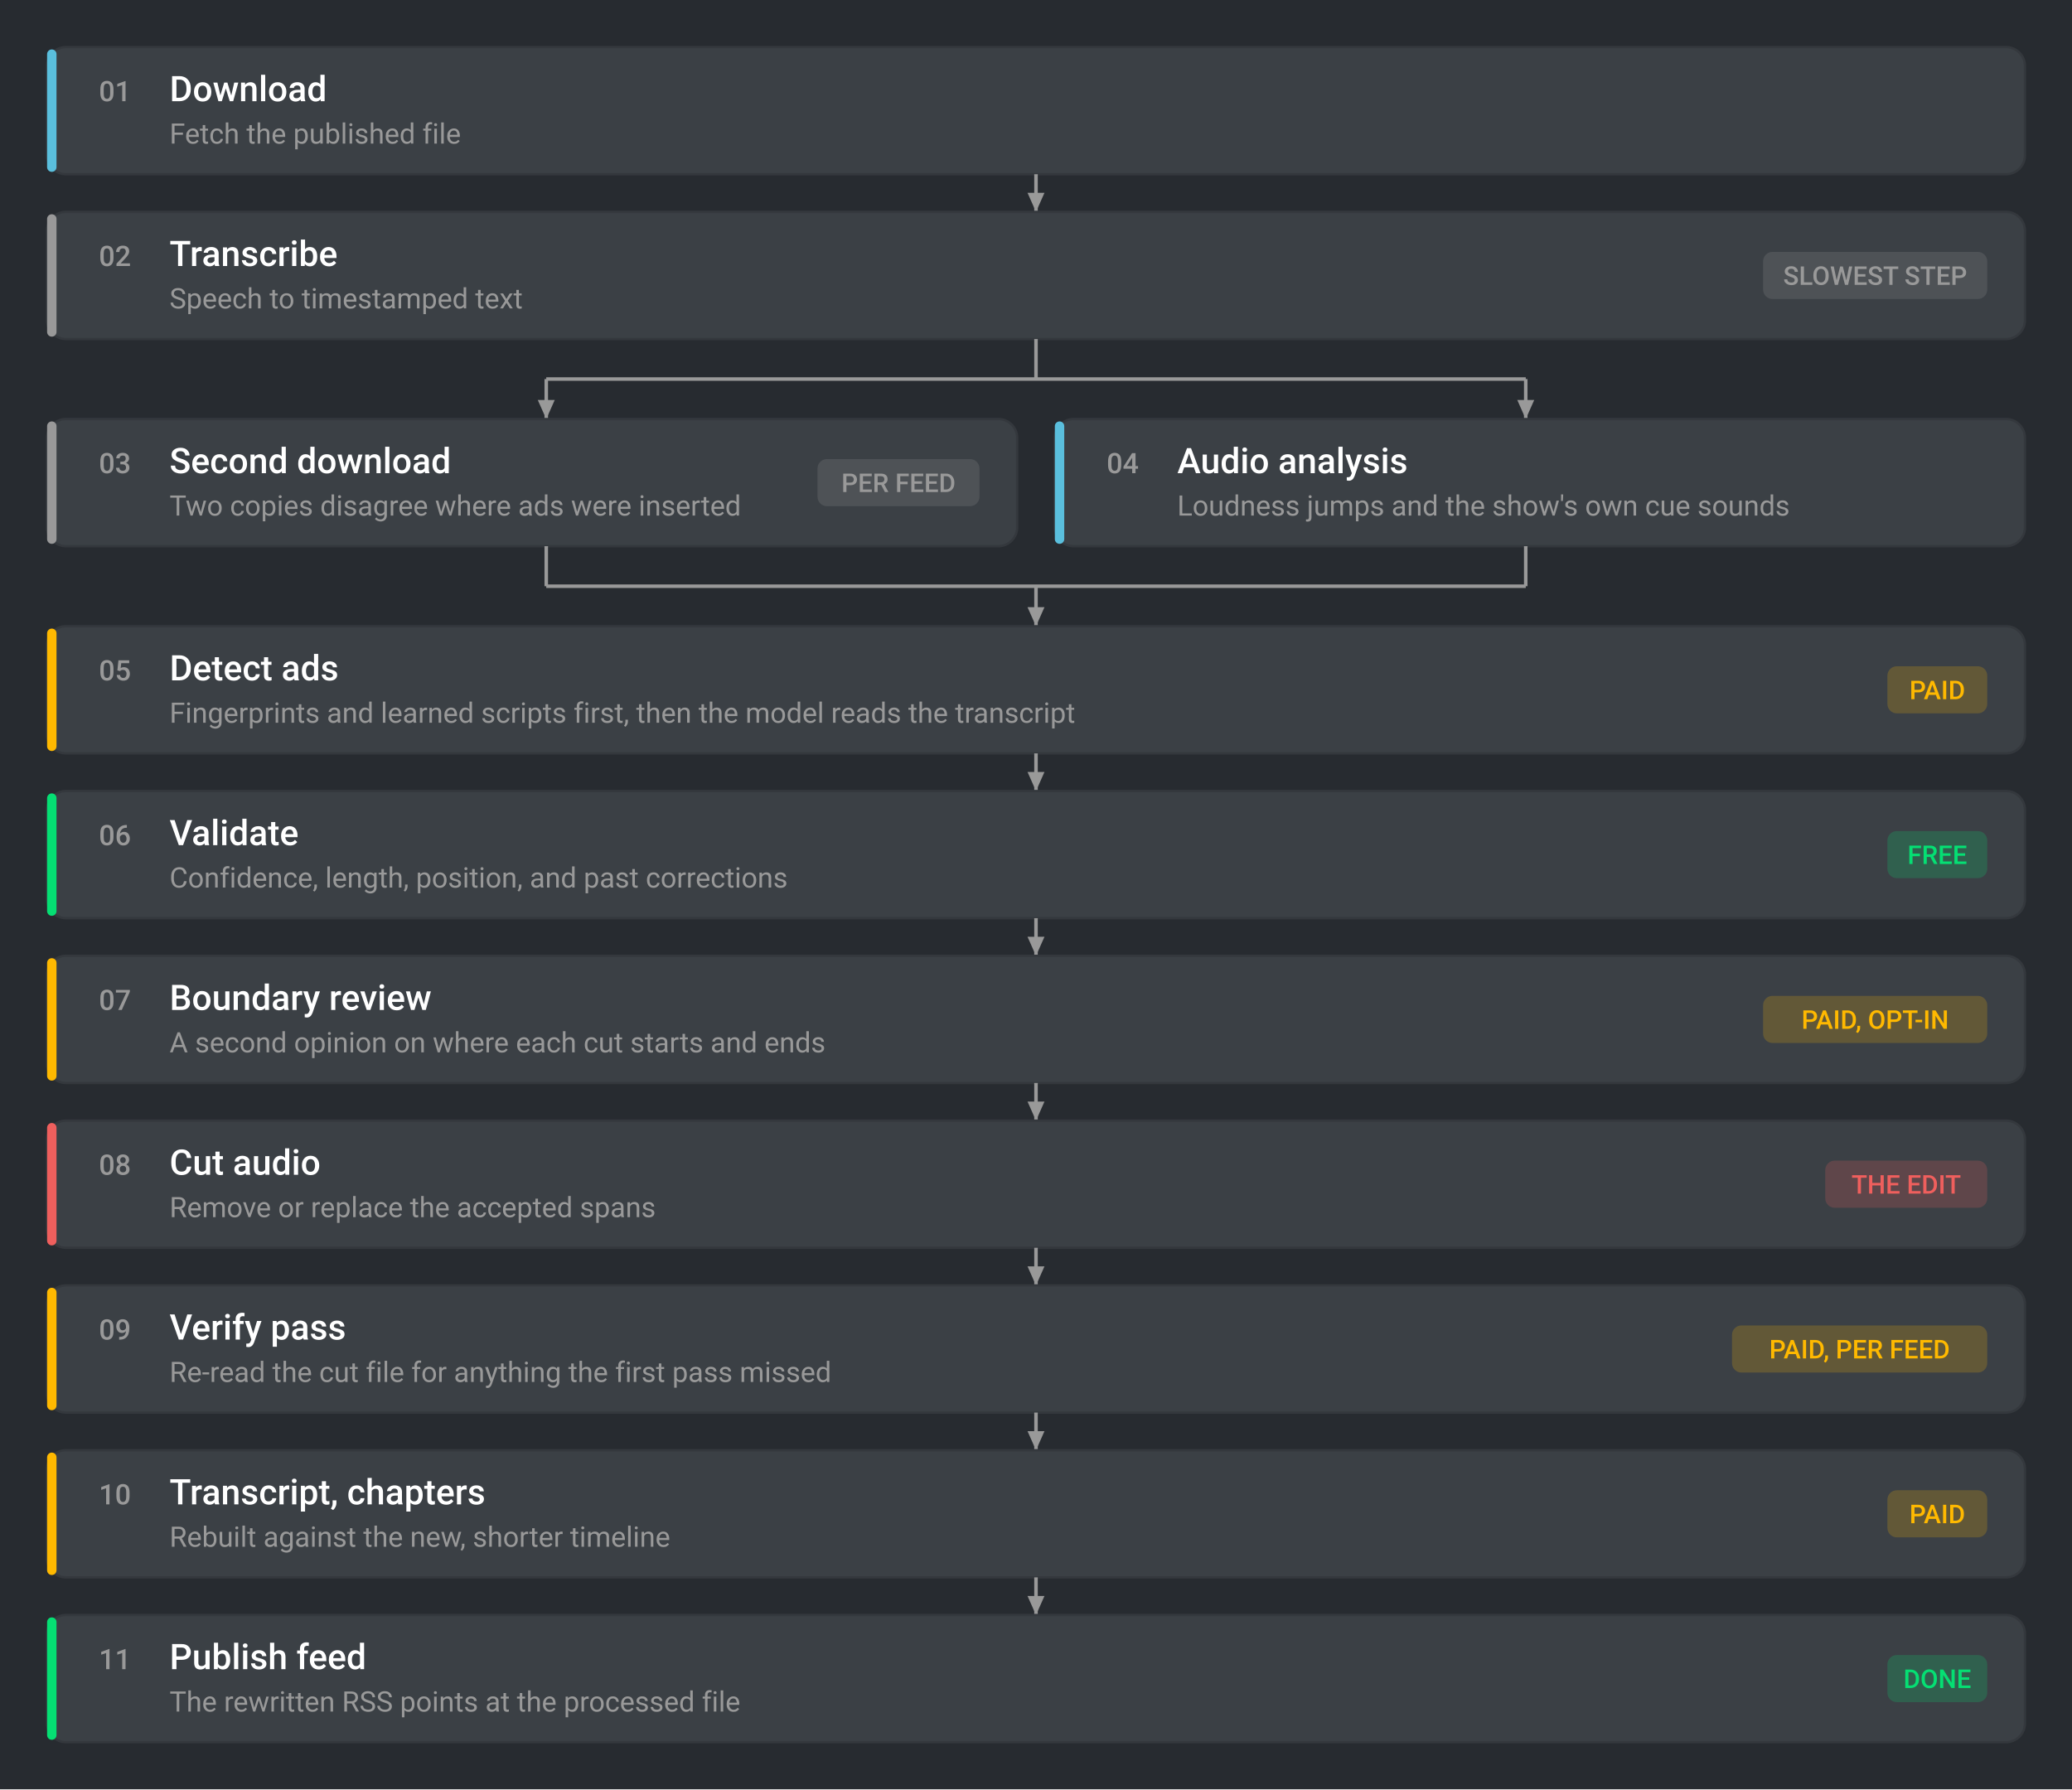
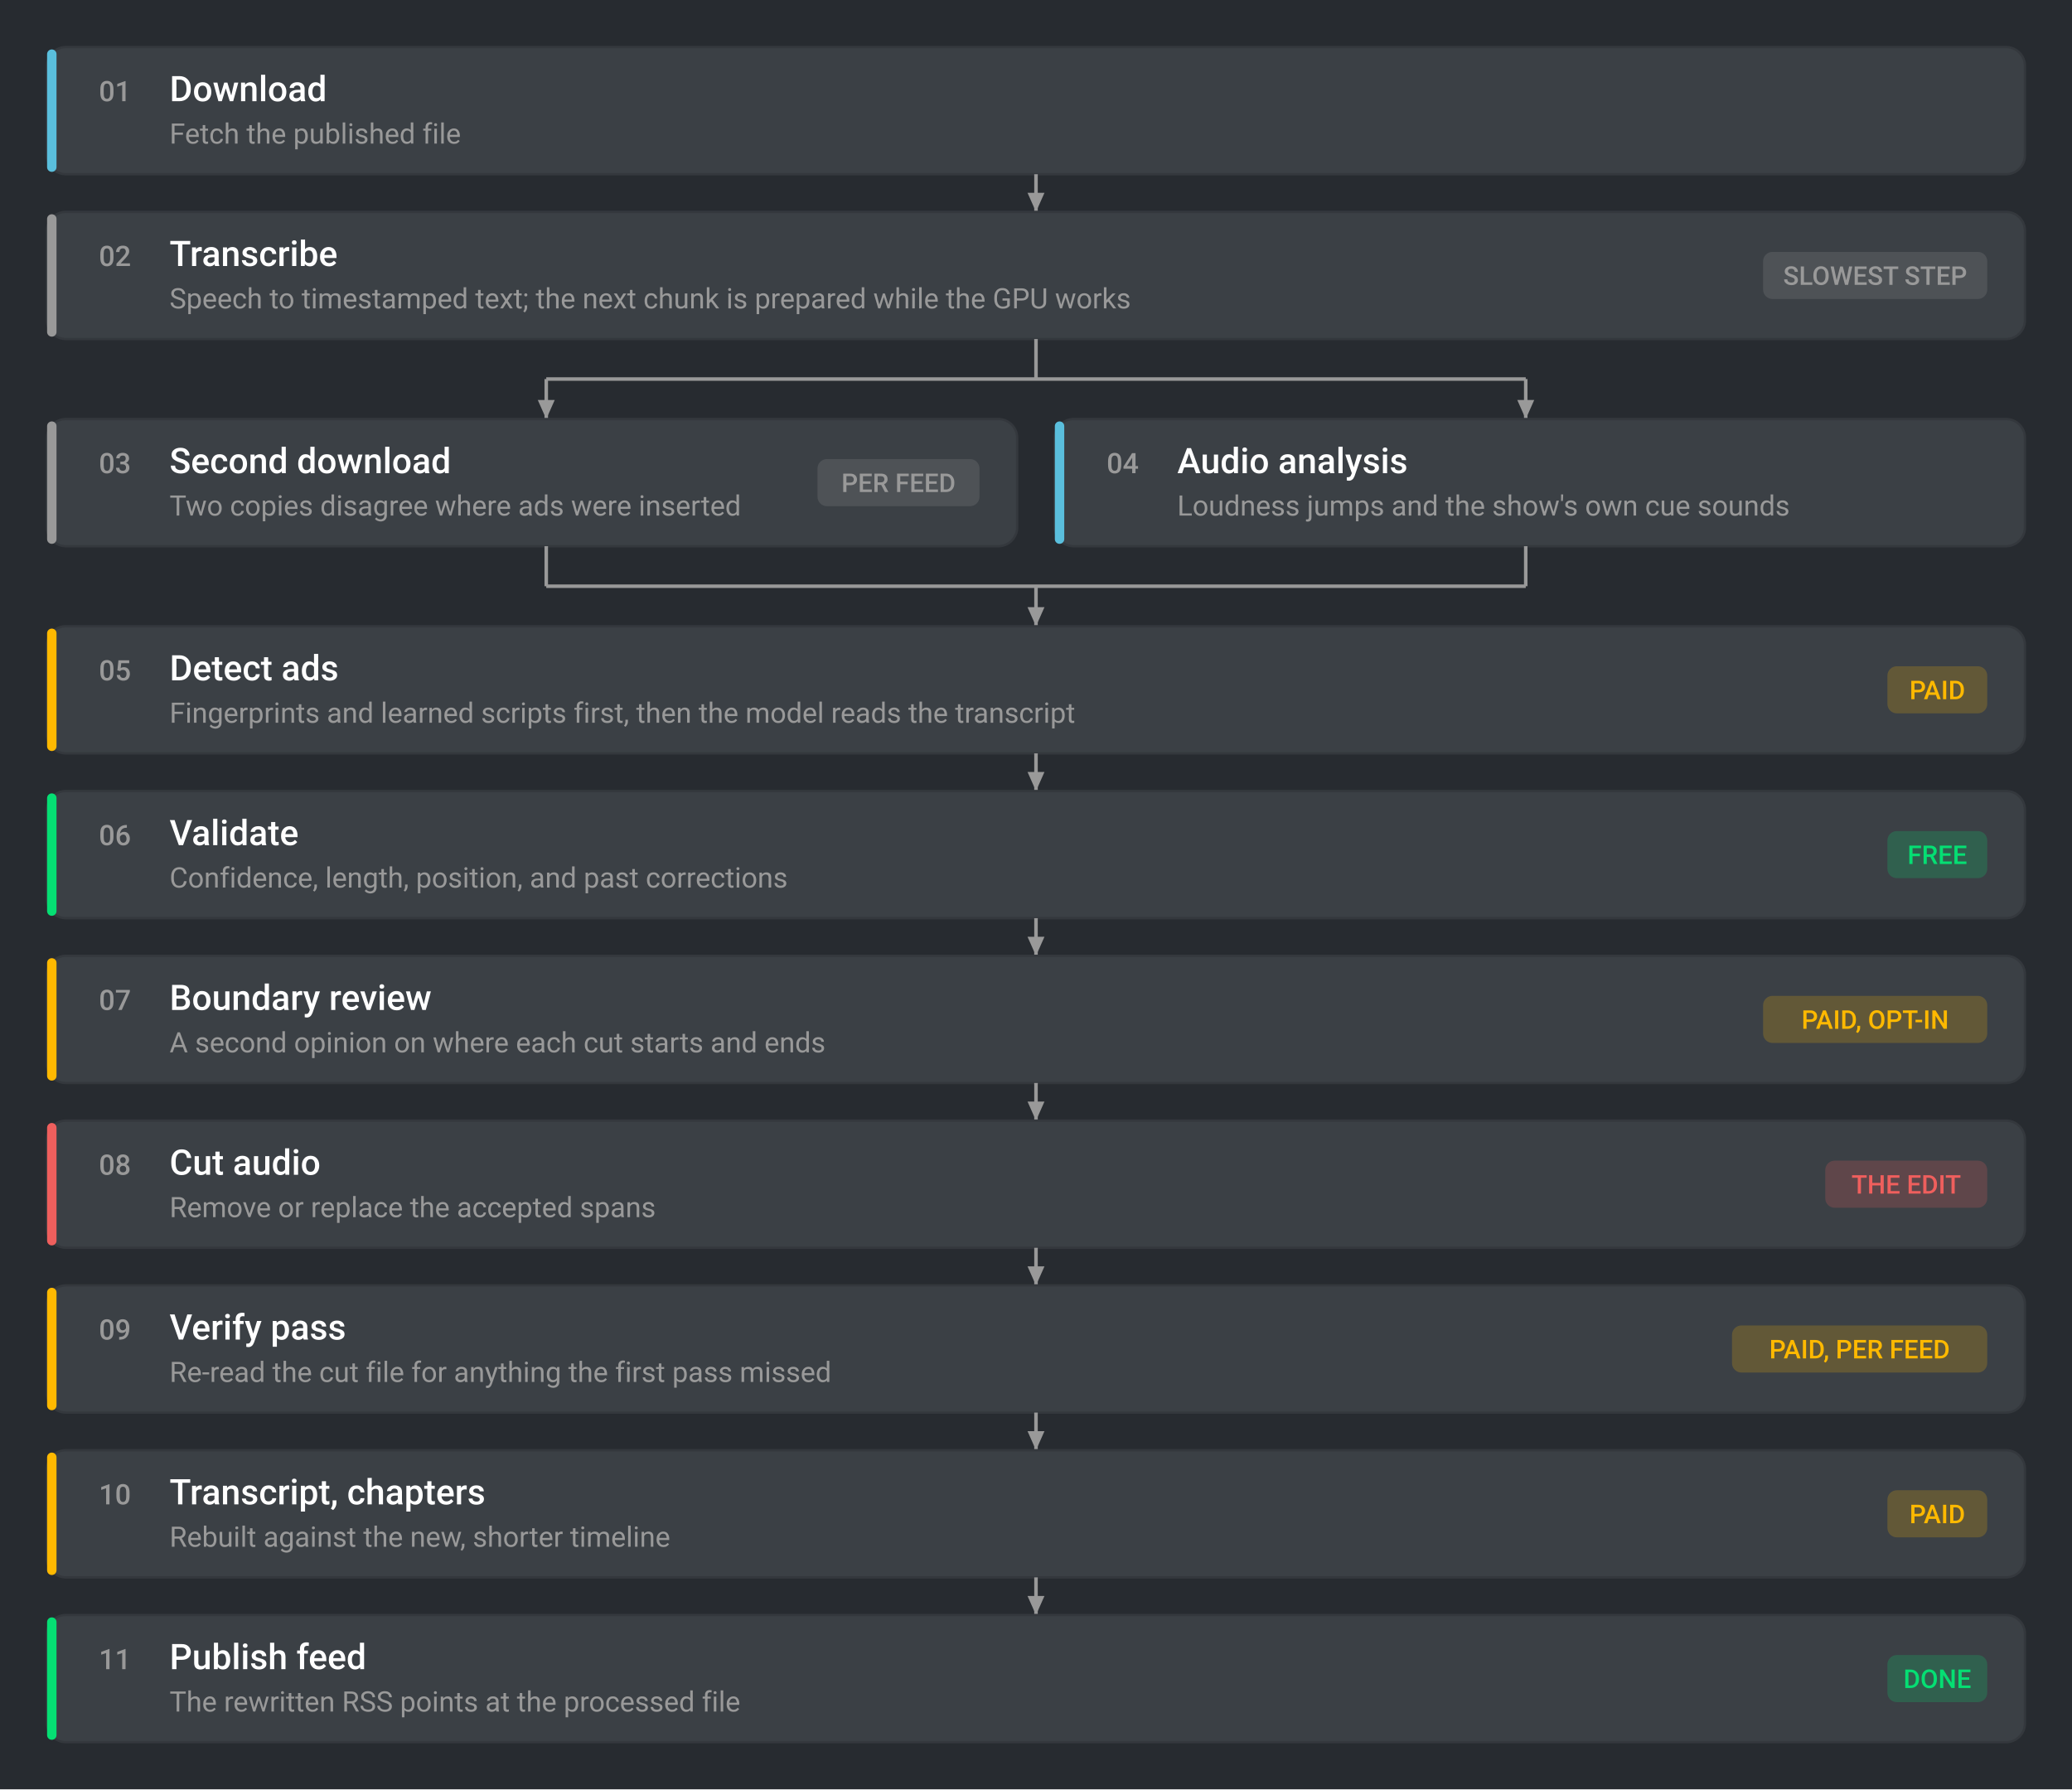
<svg xmlns="http://www.w3.org/2000/svg" viewBox="0 0 880 760" width="880" height="760" role="img" aria-label="The standard processing pipeline">
  <defs>
    <marker id="ar" viewBox="0 0 10 10" refX="9" refY="5" markerWidth="6" markerHeight="6" orient="auto-start-reverse">
      <path d="M 0 1 L 9 5 L 0 9 z" fill="#999999" />
    </marker>
    <marker id="arp" viewBox="0 0 10 10" refX="9" refY="5" markerWidth="6" markerHeight="6" orient="auto-start-reverse">
      <path d="M 0 1 L 9 5 L 0 9 z" fill="#5ABFDD" />
    </marker>
    <pattern id="hatch" width="7" height="7" patternTransform="rotate(45)" patternUnits="userSpaceOnUse">
      <line x1="0" y1="0" x2="0" y2="7" stroke="#EF5F5D" stroke-width="2" opacity="0.28" />
    </pattern>
    <pattern id="hatchq" width="7" height="7" patternTransform="rotate(45)" patternUnits="userSpaceOnUse">
      <line x1="0" y1="0" x2="0" y2="7" stroke="#999999" stroke-width="2" opacity="0.20" />
    </pattern>
  </defs>
  <rect width="880" height="760" fill="#272B30" />
  <rect x="20" y="20" width="840" height="54" rx="8" fill="#3B4045" stroke="#34383D" stroke-width="1" />
  <rect x="20" y="21" width="4" height="52" rx="2" fill="#5ABFDD" />
  <text x="42" y="43" font-family="Roboto, -apple-system, BlinkMacSystemFont, 'Segoe UI', sans-serif" font-size="12" font-weight="500" fill="#999999" text-anchor="start">01</text>
  <text x="72" y="43" font-family="Roboto, -apple-system, BlinkMacSystemFont, 'Segoe UI', sans-serif" font-size="15" font-weight="500" fill="#FFFFFF" text-anchor="start">Download</text>
  <text x="72" y="61" font-family="Roboto, -apple-system, BlinkMacSystemFont, 'Segoe UI', sans-serif" font-size="12" font-weight="400" fill="#999999" text-anchor="start">Fetch the published file</text>
  <path d="M 440 74 L 440 90" stroke="#999999" stroke-width="1.5" fill="none" marker-end="url(#ar)" />
  <rect x="20" y="90" width="840" height="54" rx="8" fill="#3B4045" stroke="#34383D" stroke-width="1" />
  <rect x="20" y="91" width="4" height="52" rx="2" fill="#999999" />
  <text x="42" y="113" font-family="Roboto, -apple-system, BlinkMacSystemFont, 'Segoe UI', sans-serif" font-size="12" font-weight="500" fill="#999999" text-anchor="start">02</text>
  <text x="72" y="113" font-family="Roboto, -apple-system, BlinkMacSystemFont, 'Segoe UI', sans-serif" font-size="15" font-weight="500" fill="#FFFFFF" text-anchor="start">Transcribe</text>
-   <text x="72" y="131" font-family="Roboto, -apple-system, BlinkMacSystemFont, 'Segoe UI', sans-serif" font-size="12" font-weight="400" fill="#999999" text-anchor="start">Speech to timestamped text</text>
+   <text x="72" y="131" font-family="Roboto, -apple-system, BlinkMacSystemFont, 'Segoe UI', sans-serif" font-size="12" font-weight="400" fill="#999999" text-anchor="start">Speech to timestamped text; the next chunk is prepared while the GPU works</text>
  <rect x="748.8" y="107" width="95.2" height="20" rx="4" fill="#4E5256" stroke="none" stroke-width="0" />
  <text x="796.4" y="121" font-family="Roboto, -apple-system, BlinkMacSystemFont, 'Segoe UI', sans-serif" font-size="11" font-weight="500" fill="#999999" text-anchor="middle">SLOWEST STEP</text>
  <path d="M 440 144 L 440 161.0 M 232 161.0 L 648 161.0 M 232 161.0 L 232 172 M 648 161.0 L 648 172" stroke="#999999" stroke-width="1.5" fill="none" />
  <path d="M 232 171 L 232 178" stroke="#999999" stroke-width="1.5" fill="none" marker-end="url(#ar)" />
  <path d="M 648 171 L 648 178" stroke="#999999" stroke-width="1.5" fill="none" marker-end="url(#ar)" />
  <rect x="20" y="178" width="412" height="54" rx="8" fill="#3B4045" stroke="#34383D" stroke-width="1" />
  <rect x="20" y="179" width="4" height="52" rx="2" fill="#999999" />
  <text x="42" y="201" font-family="Roboto, -apple-system, BlinkMacSystemFont, 'Segoe UI', sans-serif" font-size="12" font-weight="500" fill="#999999" text-anchor="start">03</text>
  <text x="72" y="201" font-family="Roboto, -apple-system, BlinkMacSystemFont, 'Segoe UI', sans-serif" font-size="15" font-weight="500" fill="#FFFFFF" text-anchor="start">Second download</text>
  <text x="72" y="219" font-family="Roboto, -apple-system, BlinkMacSystemFont, 'Segoe UI', sans-serif" font-size="12" font-weight="400" fill="#999999" text-anchor="start">Two copies disagree where ads were inserted</text>
  <rect x="347.2" y="195" width="68.8" height="20" rx="4" fill="#4E5256" stroke="none" stroke-width="0" />
  <text x="381.6" y="209" font-family="Roboto, -apple-system, BlinkMacSystemFont, 'Segoe UI', sans-serif" font-size="11" font-weight="500" fill="#999999" text-anchor="middle">PER FEED</text>
  <rect x="448" y="178" width="412" height="54" rx="8" fill="#3B4045" stroke="#34383D" stroke-width="1" />
  <rect x="448" y="179" width="4" height="52" rx="2" fill="#5ABFDD" />
  <text x="470" y="201" font-family="Roboto, -apple-system, BlinkMacSystemFont, 'Segoe UI', sans-serif" font-size="12" font-weight="500" fill="#999999" text-anchor="start">04</text>
  <text x="500" y="201" font-family="Roboto, -apple-system, BlinkMacSystemFont, 'Segoe UI', sans-serif" font-size="15" font-weight="500" fill="#FFFFFF" text-anchor="start">Audio analysis</text>
  <text x="500" y="219" font-family="Roboto, -apple-system, BlinkMacSystemFont, 'Segoe UI', sans-serif" font-size="12" font-weight="400" fill="#999999" text-anchor="start">Loudness jumps and the show's own cue sounds</text>
  <path d="M 232 232 L 232 249.0 M 648 232 L 648 249.0 M 232 249.0 L 648 249.0 M 440 249.0 L 440 260" stroke="#999999" stroke-width="1.5" fill="none" />
  <path d="M 440 259 L 440 266" stroke="#999999" stroke-width="1.5" fill="none" marker-end="url(#ar)" />
  <rect x="20" y="266" width="840" height="54" rx="8" fill="#3B4045" stroke="#34383D" stroke-width="1" />
  <rect x="20" y="267" width="4" height="52" rx="2" fill="#FFB900" />
  <text x="42" y="289" font-family="Roboto, -apple-system, BlinkMacSystemFont, 'Segoe UI', sans-serif" font-size="12" font-weight="500" fill="#999999" text-anchor="start">05</text>
  <text x="72" y="289" font-family="Roboto, -apple-system, BlinkMacSystemFont, 'Segoe UI', sans-serif" font-size="15" font-weight="500" fill="#FFFFFF" text-anchor="start">Detect ads</text>
  <text x="72" y="307" font-family="Roboto, -apple-system, BlinkMacSystemFont, 'Segoe UI', sans-serif" font-size="12" font-weight="400" fill="#999999" text-anchor="start">Fingerprints and learned scripts first, then the model reads the transcript</text>
  <rect x="801.6" y="283" width="42.4" height="20" rx="4" fill="#625837" stroke="none" stroke-width="0" />
  <text x="822.8" y="297" font-family="Roboto, -apple-system, BlinkMacSystemFont, 'Segoe UI', sans-serif" font-size="11" font-weight="500" fill="#FFB900" text-anchor="middle">PAID</text>
  <path d="M 440 320 L 440 336" stroke="#999999" stroke-width="1.5" fill="none" marker-end="url(#ar)" />
  <rect x="20" y="336" width="840" height="54" rx="8" fill="#3B4045" stroke="#34383D" stroke-width="1" />
  <rect x="20" y="337" width="4" height="52" rx="2" fill="#05DF73" />
  <text x="42" y="359" font-family="Roboto, -apple-system, BlinkMacSystemFont, 'Segoe UI', sans-serif" font-size="12" font-weight="500" fill="#999999" text-anchor="start">06</text>
  <text x="72" y="359" font-family="Roboto, -apple-system, BlinkMacSystemFont, 'Segoe UI', sans-serif" font-size="15" font-weight="500" fill="#FFFFFF" text-anchor="start">Validate</text>
  <text x="72" y="377" font-family="Roboto, -apple-system, BlinkMacSystemFont, 'Segoe UI', sans-serif" font-size="12" font-weight="400" fill="#999999" text-anchor="start">Confidence, length, position, and past corrections</text>
  <rect x="801.6" y="353" width="42.4" height="20" rx="4" fill="#30604E" stroke="none" stroke-width="0" />
  <text x="822.8" y="367" font-family="Roboto, -apple-system, BlinkMacSystemFont, 'Segoe UI', sans-serif" font-size="11" font-weight="500" fill="#05DF73" text-anchor="middle">FREE</text>
  <path d="M 440 390 L 440 406" stroke="#999999" stroke-width="1.5" fill="none" marker-end="url(#ar)" />
  <rect x="20" y="406" width="840" height="54" rx="8" fill="#3B4045" stroke="#34383D" stroke-width="1" />
  <rect x="20" y="407" width="4" height="52" rx="2" fill="#FFB900" />
  <text x="42" y="429" font-family="Roboto, -apple-system, BlinkMacSystemFont, 'Segoe UI', sans-serif" font-size="12" font-weight="500" fill="#999999" text-anchor="start">07</text>
  <text x="72" y="429" font-family="Roboto, -apple-system, BlinkMacSystemFont, 'Segoe UI', sans-serif" font-size="15" font-weight="500" fill="#FFFFFF" text-anchor="start">Boundary review</text>
  <text x="72" y="447" font-family="Roboto, -apple-system, BlinkMacSystemFont, 'Segoe UI', sans-serif" font-size="12" font-weight="400" fill="#999999" text-anchor="start">A second opinion on where each cut starts and ends</text>
  <rect x="748.8" y="423" width="95.2" height="20" rx="4" fill="#625837" stroke="none" stroke-width="0" />
  <text x="796.4" y="437" font-family="Roboto, -apple-system, BlinkMacSystemFont, 'Segoe UI', sans-serif" font-size="11" font-weight="500" fill="#FFB900" text-anchor="middle">PAID, OPT-IN</text>
  <path d="M 440 460 L 440 476" stroke="#999999" stroke-width="1.5" fill="none" marker-end="url(#ar)" />
  <rect x="20" y="476" width="840" height="54" rx="8" fill="#3B4045" stroke="#34383D" stroke-width="1" />
  <rect x="20" y="477" width="4" height="52" rx="2" fill="#EF5F5D" />
  <text x="42" y="499" font-family="Roboto, -apple-system, BlinkMacSystemFont, 'Segoe UI', sans-serif" font-size="12" font-weight="500" fill="#999999" text-anchor="start">08</text>
  <text x="72" y="499" font-family="Roboto, -apple-system, BlinkMacSystemFont, 'Segoe UI', sans-serif" font-size="15" font-weight="500" fill="#FFFFFF" text-anchor="start">Cut audio</text>
  <text x="72" y="517" font-family="Roboto, -apple-system, BlinkMacSystemFont, 'Segoe UI', sans-serif" font-size="12" font-weight="400" fill="#999999" text-anchor="start">Remove or replace the accepted spans</text>
  <rect x="775.2" y="493" width="68.8" height="20" rx="4" fill="#5F464A" stroke="none" stroke-width="0" />
  <text x="809.6" y="507" font-family="Roboto, -apple-system, BlinkMacSystemFont, 'Segoe UI', sans-serif" font-size="11" font-weight="500" fill="#EF5F5D" text-anchor="middle">THE EDIT</text>
  <path d="M 440 530 L 440 546" stroke="#999999" stroke-width="1.5" fill="none" marker-end="url(#ar)" />
  <rect x="20" y="546" width="840" height="54" rx="8" fill="#3B4045" stroke="#34383D" stroke-width="1" />
  <rect x="20" y="547" width="4" height="52" rx="2" fill="#FFB900" />
  <text x="42" y="569" font-family="Roboto, -apple-system, BlinkMacSystemFont, 'Segoe UI', sans-serif" font-size="12" font-weight="500" fill="#999999" text-anchor="start">09</text>
  <text x="72" y="569" font-family="Roboto, -apple-system, BlinkMacSystemFont, 'Segoe UI', sans-serif" font-size="15" font-weight="500" fill="#FFFFFF" text-anchor="start">Verify pass</text>
  <text x="72" y="587" font-family="Roboto, -apple-system, BlinkMacSystemFont, 'Segoe UI', sans-serif" font-size="12" font-weight="400" fill="#999999" text-anchor="start">Re-read the cut file for anything the first pass missed</text>
  <rect x="735.6" y="563" width="108.4" height="20" rx="4" fill="#625837" stroke="none" stroke-width="0" />
  <text x="789.8" y="577" font-family="Roboto, -apple-system, BlinkMacSystemFont, 'Segoe UI', sans-serif" font-size="11" font-weight="500" fill="#FFB900" text-anchor="middle">PAID, PER FEED</text>
  <path d="M 440 600 L 440 616" stroke="#999999" stroke-width="1.5" fill="none" marker-end="url(#ar)" />
  <rect x="20" y="616" width="840" height="54" rx="8" fill="#3B4045" stroke="#34383D" stroke-width="1" />
  <rect x="20" y="617" width="4" height="52" rx="2" fill="#FFB900" />
  <text x="42" y="639" font-family="Roboto, -apple-system, BlinkMacSystemFont, 'Segoe UI', sans-serif" font-size="12" font-weight="500" fill="#999999" text-anchor="start">10</text>
  <text x="72" y="639" font-family="Roboto, -apple-system, BlinkMacSystemFont, 'Segoe UI', sans-serif" font-size="15" font-weight="500" fill="#FFFFFF" text-anchor="start">Transcript, chapters</text>
  <text x="72" y="657" font-family="Roboto, -apple-system, BlinkMacSystemFont, 'Segoe UI', sans-serif" font-size="12" font-weight="400" fill="#999999" text-anchor="start">Rebuilt against the new, shorter timeline</text>
  <rect x="801.6" y="633" width="42.4" height="20" rx="4" fill="#625837" stroke="none" stroke-width="0" />
  <text x="822.8" y="647" font-family="Roboto, -apple-system, BlinkMacSystemFont, 'Segoe UI', sans-serif" font-size="11" font-weight="500" fill="#FFB900" text-anchor="middle">PAID</text>
  <path d="M 440 670 L 440 686" stroke="#999999" stroke-width="1.5" fill="none" marker-end="url(#ar)" />
  <rect x="20" y="686" width="840" height="54" rx="8" fill="#3B4045" stroke="#34383D" stroke-width="1" />
  <rect x="20" y="687" width="4" height="52" rx="2" fill="#05DF73" />
  <text x="42" y="709" font-family="Roboto, -apple-system, BlinkMacSystemFont, 'Segoe UI', sans-serif" font-size="12" font-weight="500" fill="#999999" text-anchor="start">11</text>
  <text x="72" y="709" font-family="Roboto, -apple-system, BlinkMacSystemFont, 'Segoe UI', sans-serif" font-size="15" font-weight="500" fill="#FFFFFF" text-anchor="start">Publish feed</text>
  <text x="72" y="727" font-family="Roboto, -apple-system, BlinkMacSystemFont, 'Segoe UI', sans-serif" font-size="12" font-weight="400" fill="#999999" text-anchor="start">The rewritten RSS points at the processed file</text>
  <rect x="801.6" y="703" width="42.4" height="20" rx="4" fill="#30604E" stroke="none" stroke-width="0" />
  <text x="822.8" y="717" font-family="Roboto, -apple-system, BlinkMacSystemFont, 'Segoe UI', sans-serif" font-size="11" font-weight="500" fill="#05DF73" text-anchor="middle">DONE</text>
</svg>
